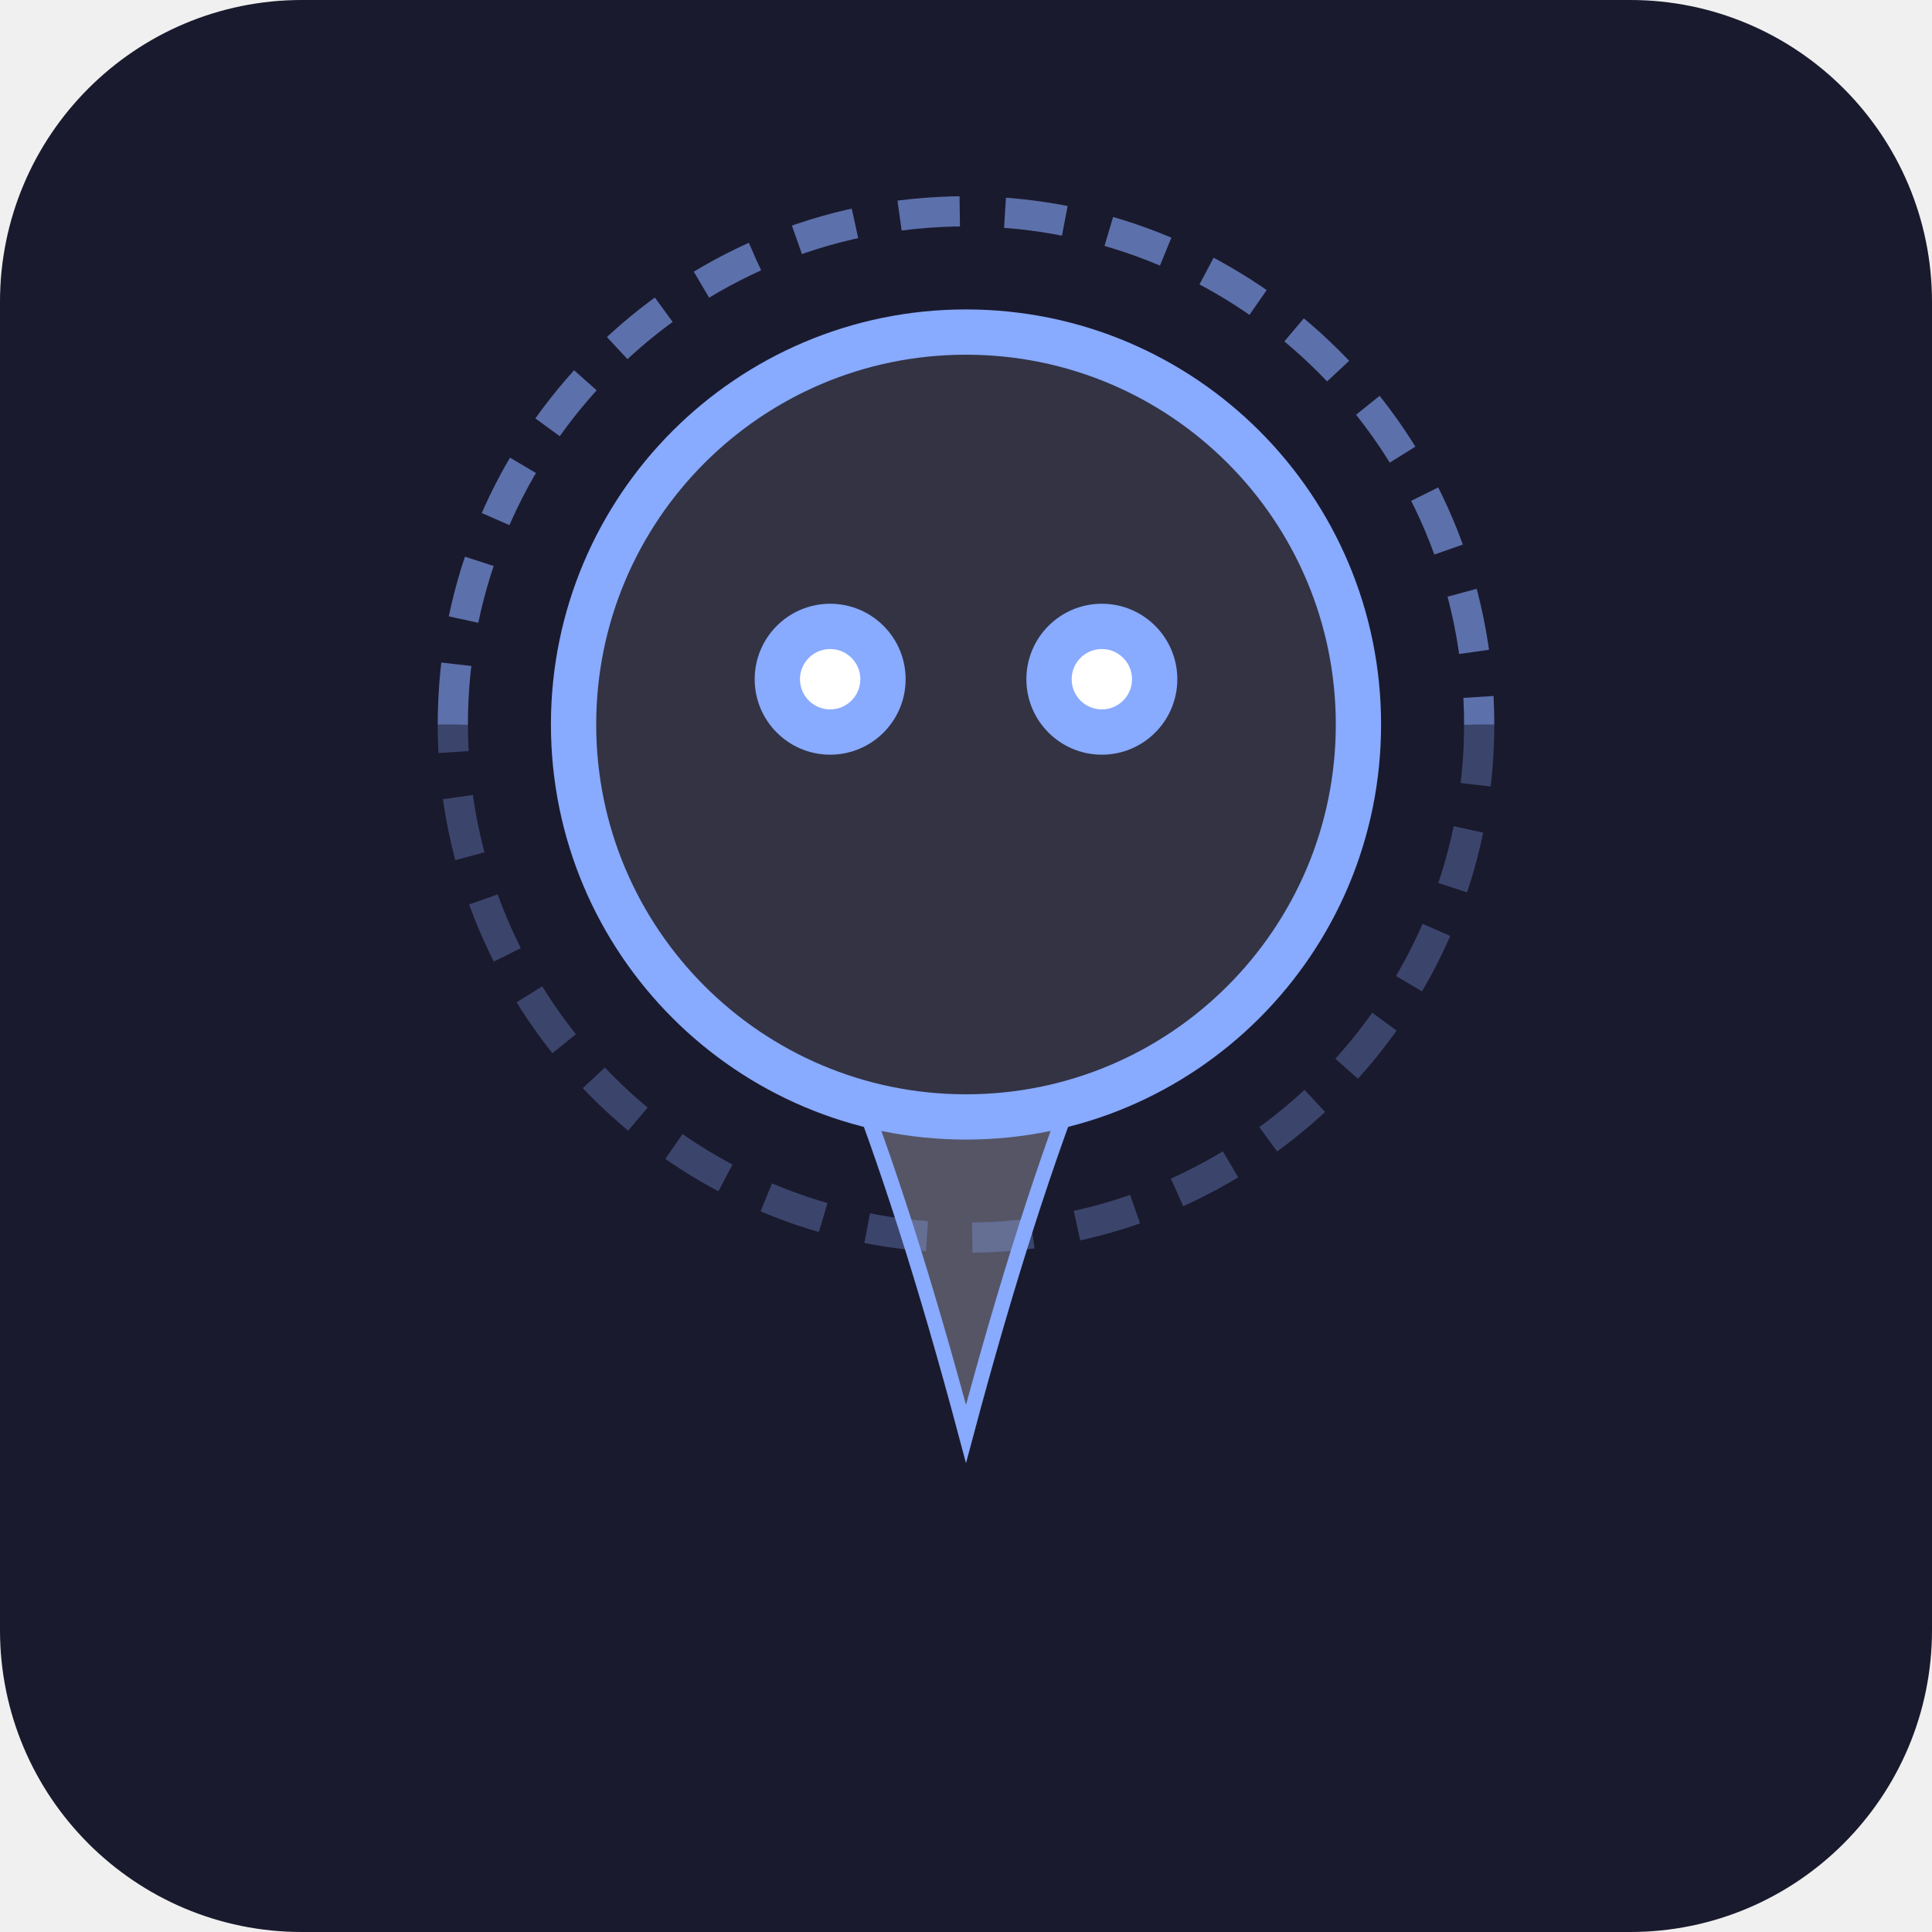
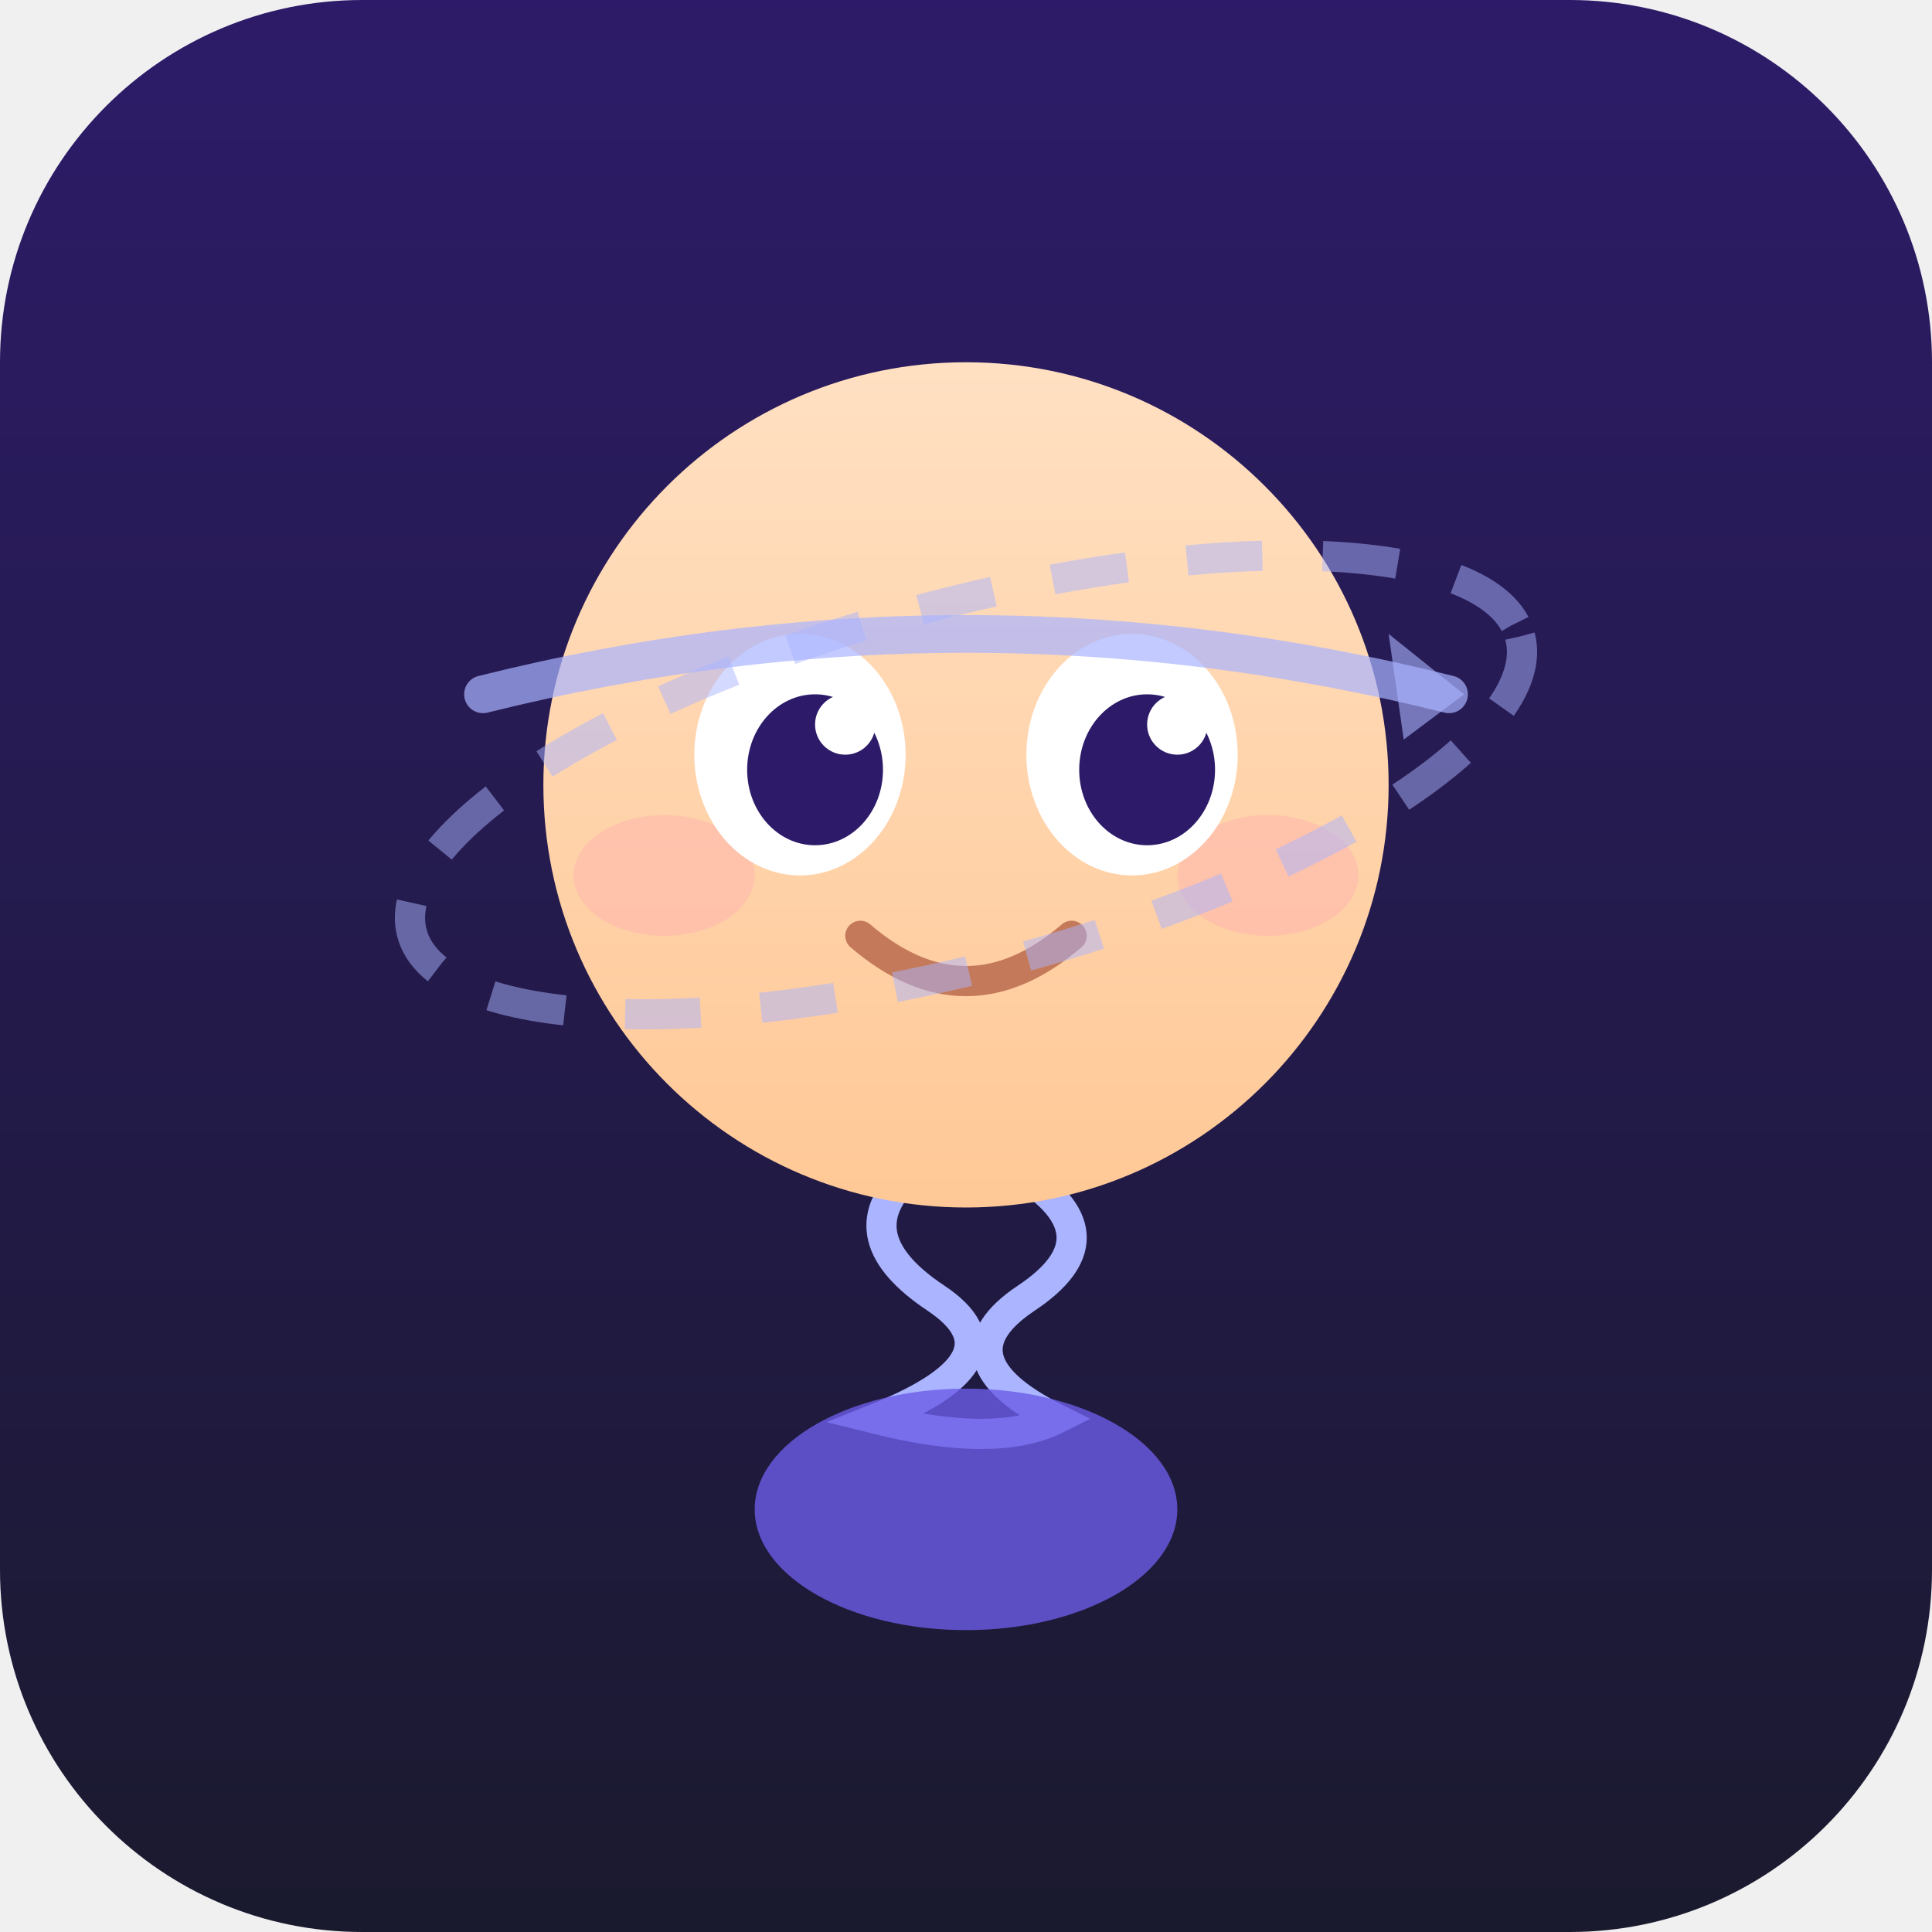
<svg xmlns="http://www.w3.org/2000/svg" viewBox="0 0 128 128">
-   <rect width="128" height="128" rx="20" fill="#1a1a2e" />
-   <path d="M64 95 Q60 80 56 70 Q68 68 72 70 Q68 80 64 95Z" fill="#556" stroke="#88aaff" stroke-width="1" />
-   <circle cx="64" cy="48" r="26" fill="#334" stroke="#88aaff" stroke-width="3" />
-   <circle cx="55" cy="45" r="5" fill="#88aaff" />
-   <circle cx="73" cy="45" r="5" fill="#88aaff" />
-   <circle cx="55" cy="45" r="2" fill="#fff" />
-   <circle cx="73" cy="45" r="2" fill="#fff" />
-   <path d="M30 48 A34 34 0 0 1 98 48" fill="none" stroke="#88aaff" stroke-width="2" stroke-dasharray="4 3" opacity="0.6" />
-   <path d="M98 48 A34 34 0 0 1 30 48" fill="none" stroke="#88aaff" stroke-width="2" stroke-dasharray="4 3" opacity="0.3" />
+   <defs>
+     <linearGradient id="bg" x1="0" y1="0" x2="0" y2="1">
+       <stop offset="0%" stop-color="#2d1b69" />
+       <stop offset="100%" stop-color="#1a1a2e" />
+     </linearGradient>
+     <linearGradient id="head" x1="0" y1="0" x2="0" y2="1">
+       <stop offset="0%" stop-color="#ffe0c2" />
+       <stop offset="100%" stop-color="#ffc896" />
+     </linearGradient>
+   </defs>
+   <rect width="128" height="128" rx="24" fill="url(#bg)" />
+   <path d="M60 78 Q56 82 62 86 Q68 90 58 94 Q66 96 70 94 Q62 90 68 86 Q74 82 68 78" fill="none" stroke="#aab4ff" stroke-width="2" stroke-linecap="round" />
+   <ellipse cx="64" cy="100" rx="14" ry="8" fill="#6c5ce7" opacity="0.8" />
+   <circle cx="64" cy="52" r="28" fill="url(#head)" />
+   <ellipse cx="44" cy="58" rx="6" ry="4" fill="#ffb0b0" opacity="0.45" />
+   <ellipse cx="84" cy="58" rx="6" ry="4" fill="#ffb0b0" opacity="0.45" />
+   <ellipse cx="53" cy="50" rx="7" ry="8" fill="#fff" />
+   <ellipse cx="75" cy="50" rx="7" ry="8" fill="#fff" />
+   <ellipse cx="54" cy="51" rx="4.5" ry="5" fill="#2d1b69" />
+   <ellipse cx="76" cy="51" rx="4.5" ry="5" fill="#2d1b69" />
+   <circle cx="56" cy="48" r="2" fill="#fff" />
+   <circle cx="78" cy="48" r="2" fill="#fff" />
+   <path d="M57 62 Q64 68 71 62" fill="none" stroke="#c47a5a" stroke-width="2" stroke-linecap="round" />
+   <path d="M32 46 Q64 38 96 46" fill="none" stroke="#aab4ff" stroke-width="2.5" stroke-linecap="round" opacity="0.7" />
+   <ellipse cx="64" cy="52" rx="38" ry="12" fill="none" stroke="#aab4ff" stroke-width="2" stroke-dasharray="5 4" opacity="0.5" transform="rotate(-15 64 52)" />
+   <polygon points="97,46 92,42 93,49" fill="#aab4ff" opacity="0.6" />
</svg>
